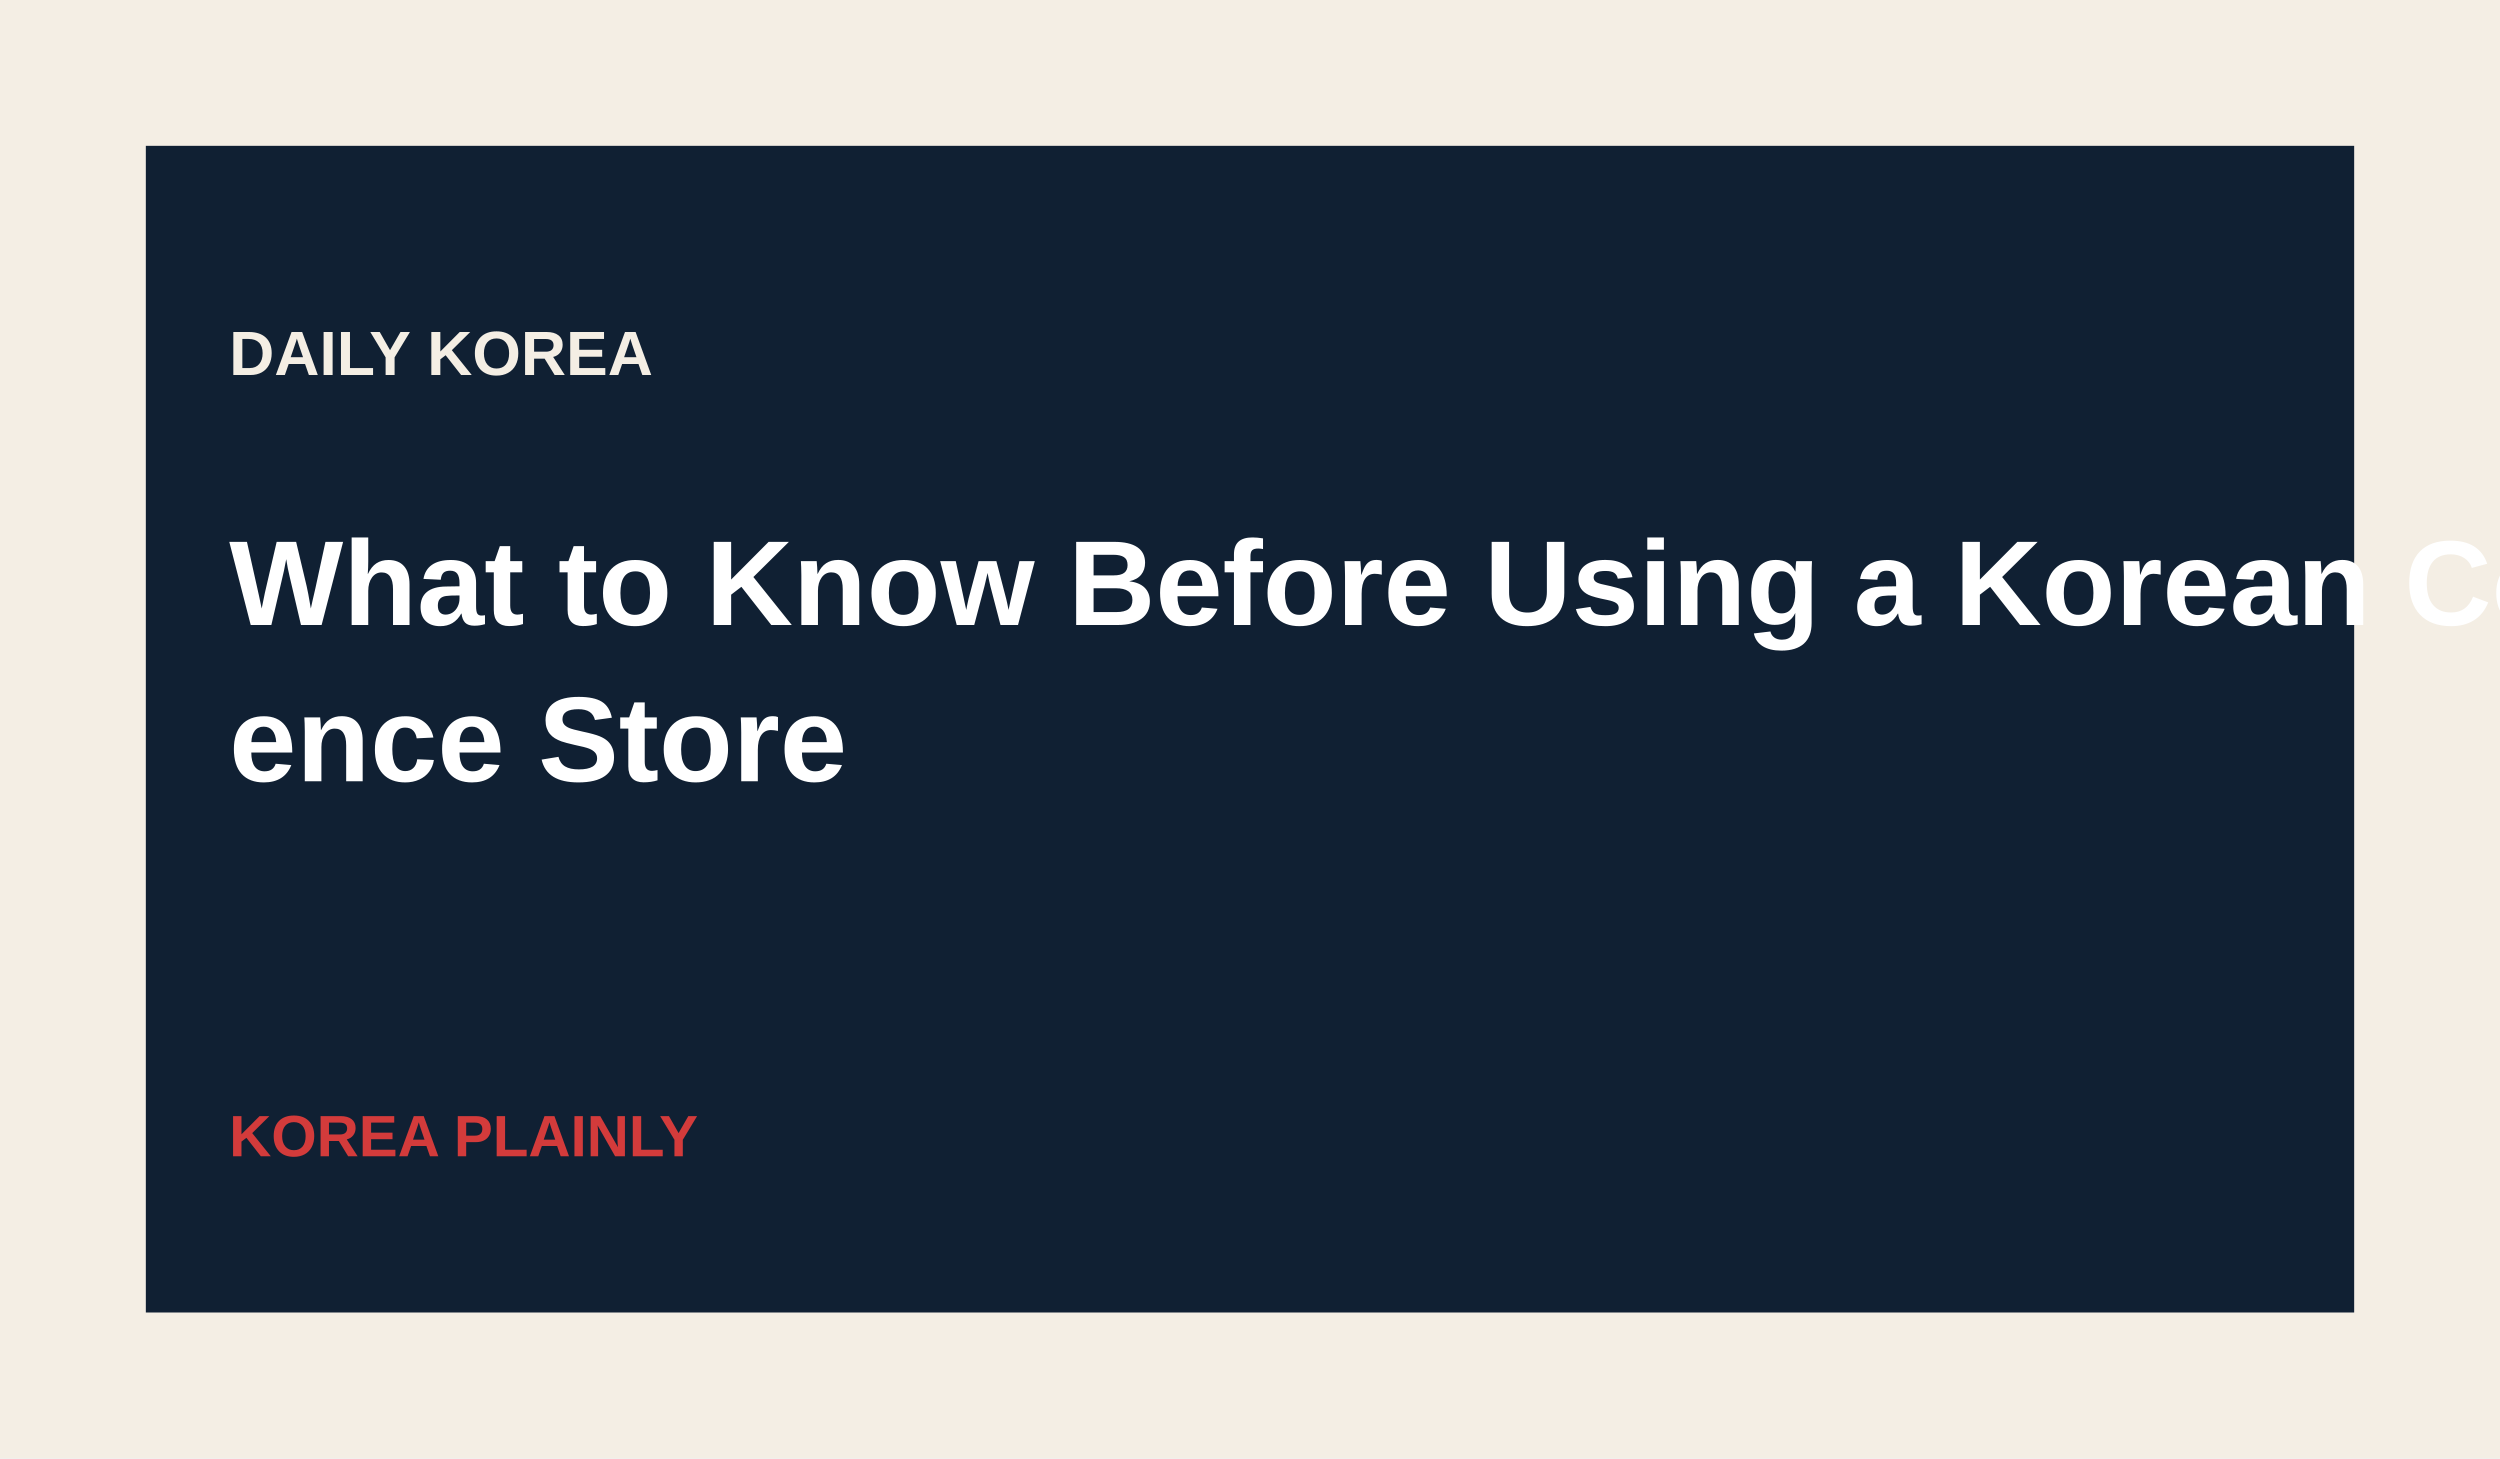
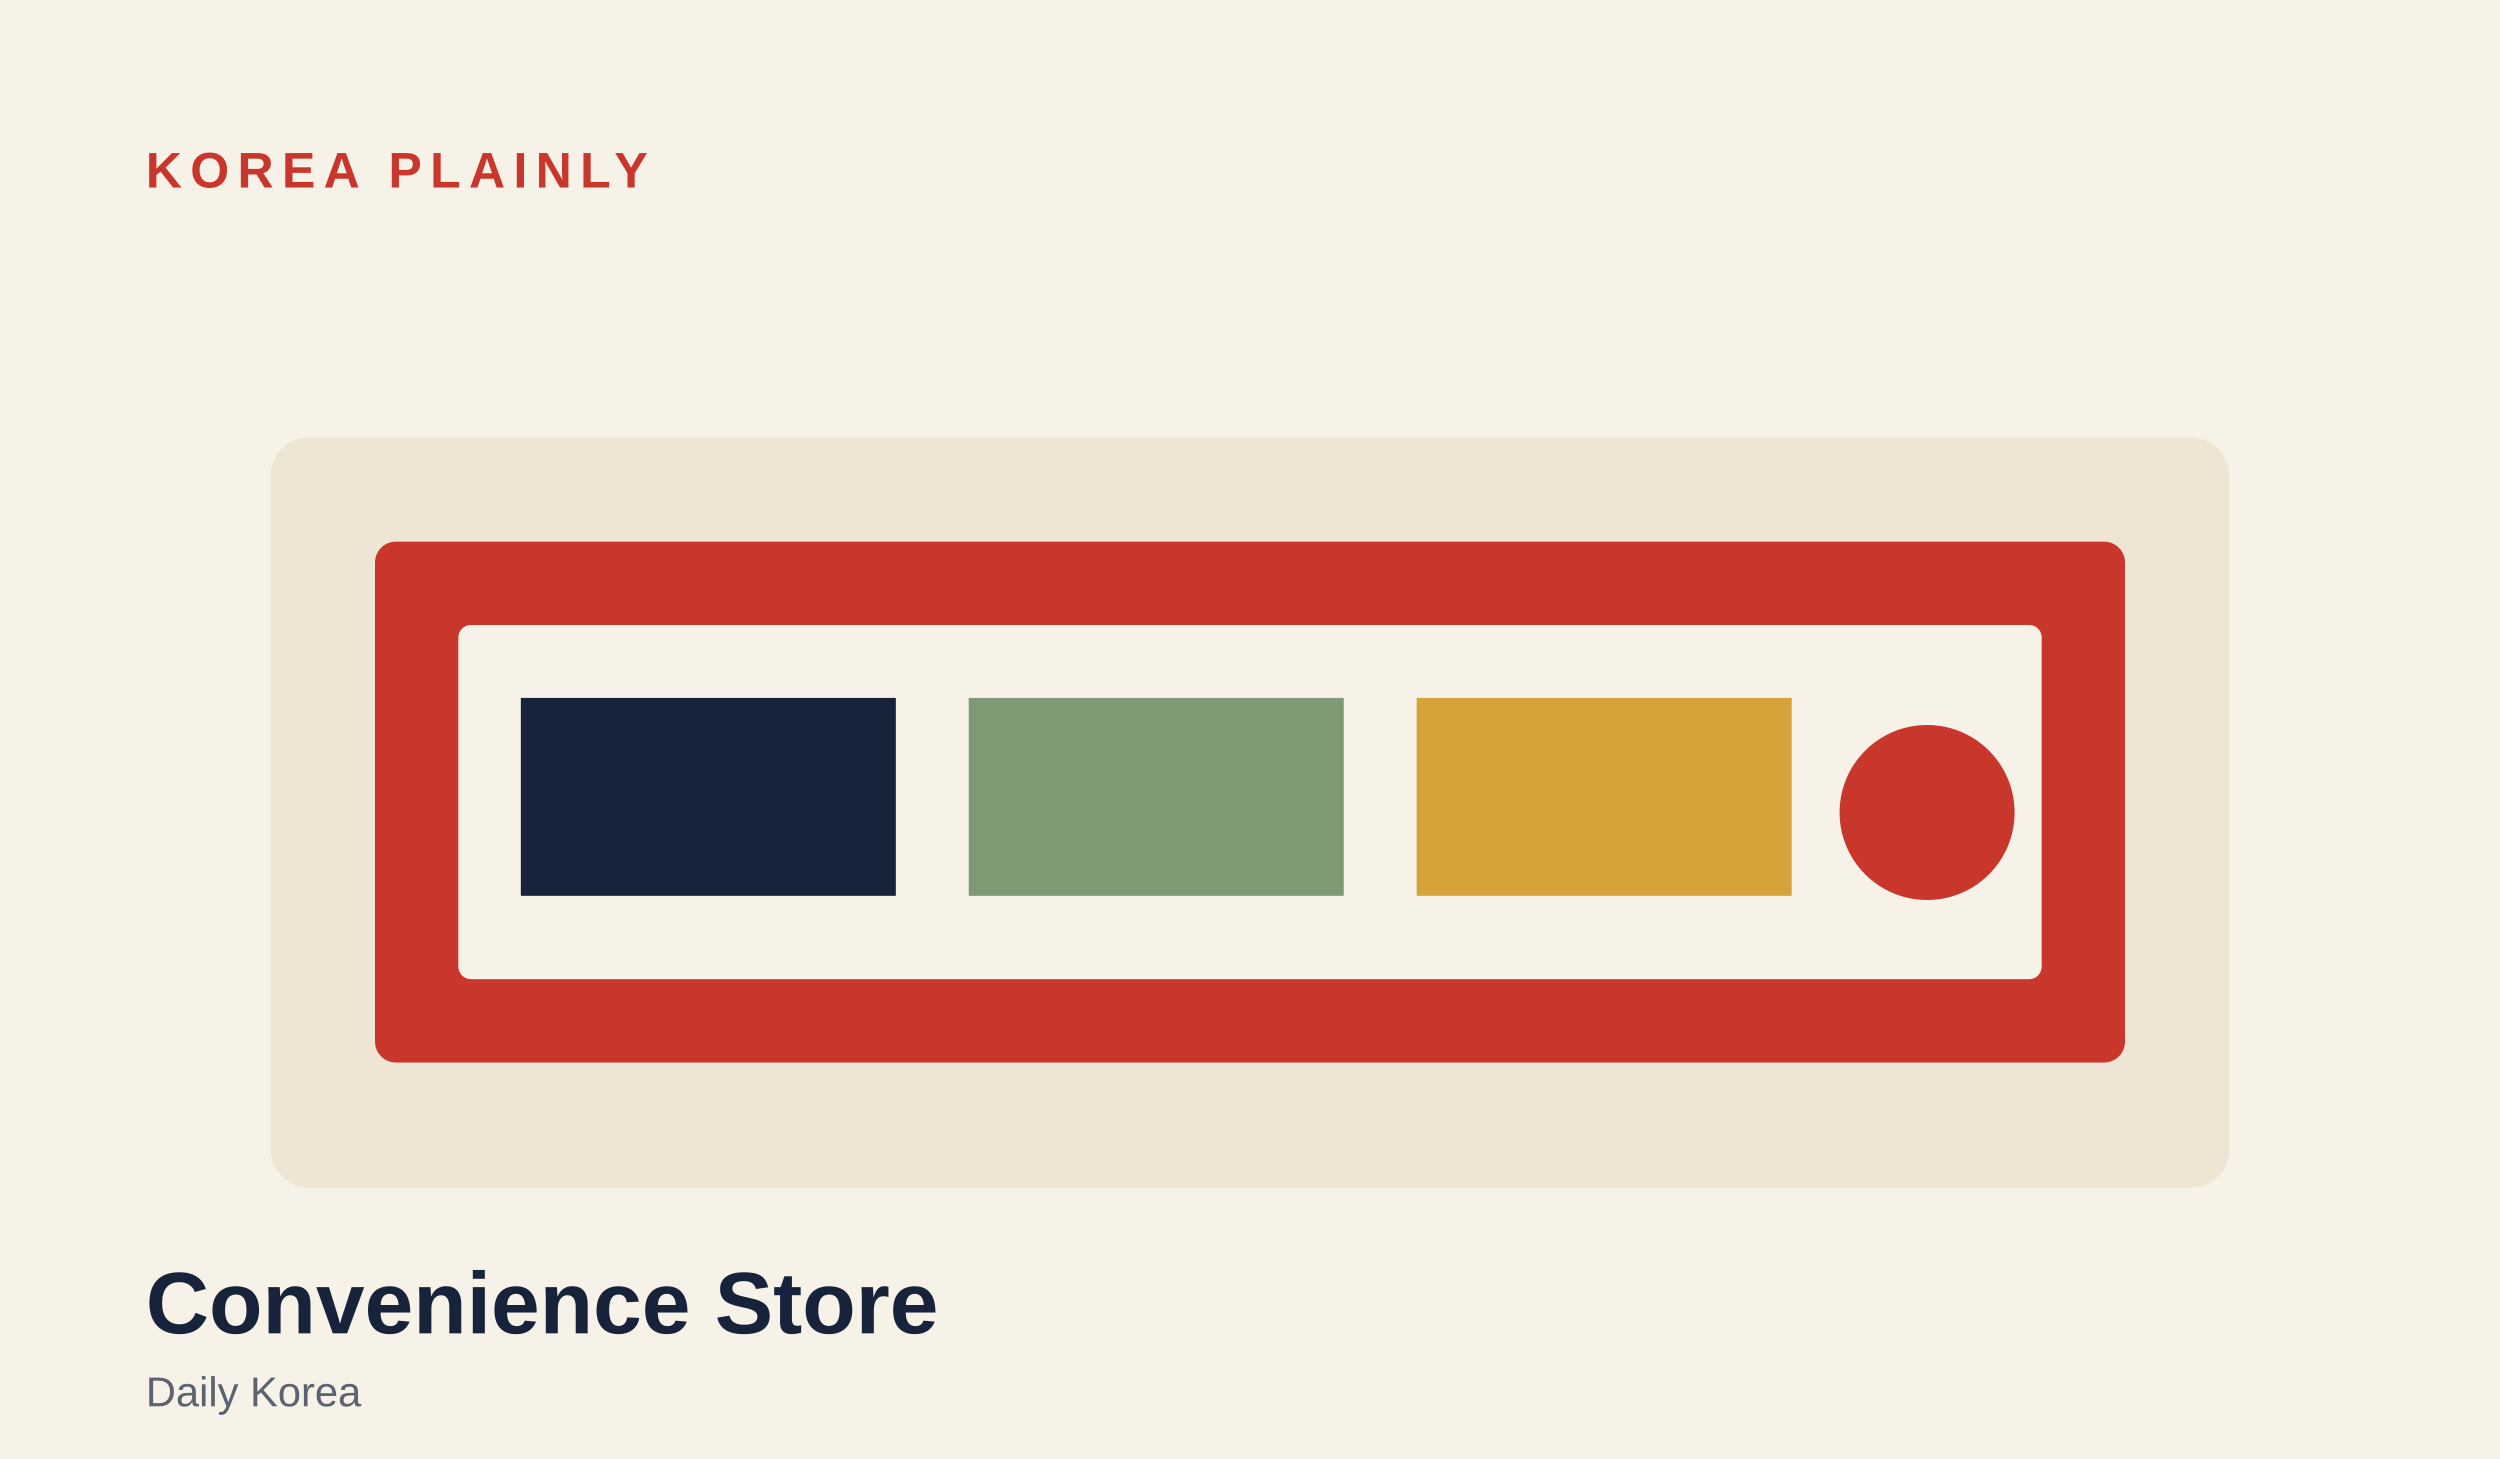
<svg xmlns="http://www.w3.org/2000/svg" viewBox="0 0 1200 700">
-   <rect width="1200" height="700" fill="#f4eee4" />
-   <rect x="70" y="70" width="1060" height="560" fill="#102033" />
-   <text x="110" y="180" fill="#f4eee4" font-family="Arial, sans-serif" font-size="30" font-weight="700">
- DAILY KOREA
- </text>
-   <text x="110" y="300" fill="#ffffff" font-family="Arial, sans-serif" font-size="58" font-weight="700">
- What to Know Before Using a Korean Conveni
- </text>
-   <text x="110" y="375" fill="#ffffff" font-family="Arial, sans-serif" font-size="58" font-weight="700">
- ence Store
- </text>
-   <text x="110" y="555" fill="#d33b3b" font-family="Arial, sans-serif" font-size="28" font-weight="700">
- KOREA PLAINLY
- </text>
+   <rect width="1200" height="700" fill="#f7f2e8" />
+   <rect x="130" y="210" width="940" height="360" rx="18" fill="#efe5d4" />
+   <rect x="180" y="260" width="840" height="250" rx="10" fill="#c9362b" />
+   <rect x="220" y="300" width="760" height="170" rx="6" fill="#f7f2e8" />
+   <rect x="250" y="335" width="180" height="95" fill="#17233b" />
+   <rect x="465" y="335" width="180" height="95" fill="#7d9a75" />
+   <rect x="680" y="335" width="180" height="95" fill="#d6a23a" />
+   <circle cx="925" cy="390" r="42" fill="#c9362b" />
+   <text x="70" y="90" font-family="Arial,Helvetica,sans-serif" font-size="24" font-weight="700" letter-spacing="4" fill="#c9362b">KOREA PLAINLY</text>
+   <text x="70" y="640" font-family="Arial,Helvetica,sans-serif" font-size="42" font-weight="800" fill="#17233b">Convenience Store</text>
+   <text x="70" y="675" font-family="Arial,Helvetica,sans-serif" font-size="20" fill="#5b6270">Daily Korea</text>
</svg>
